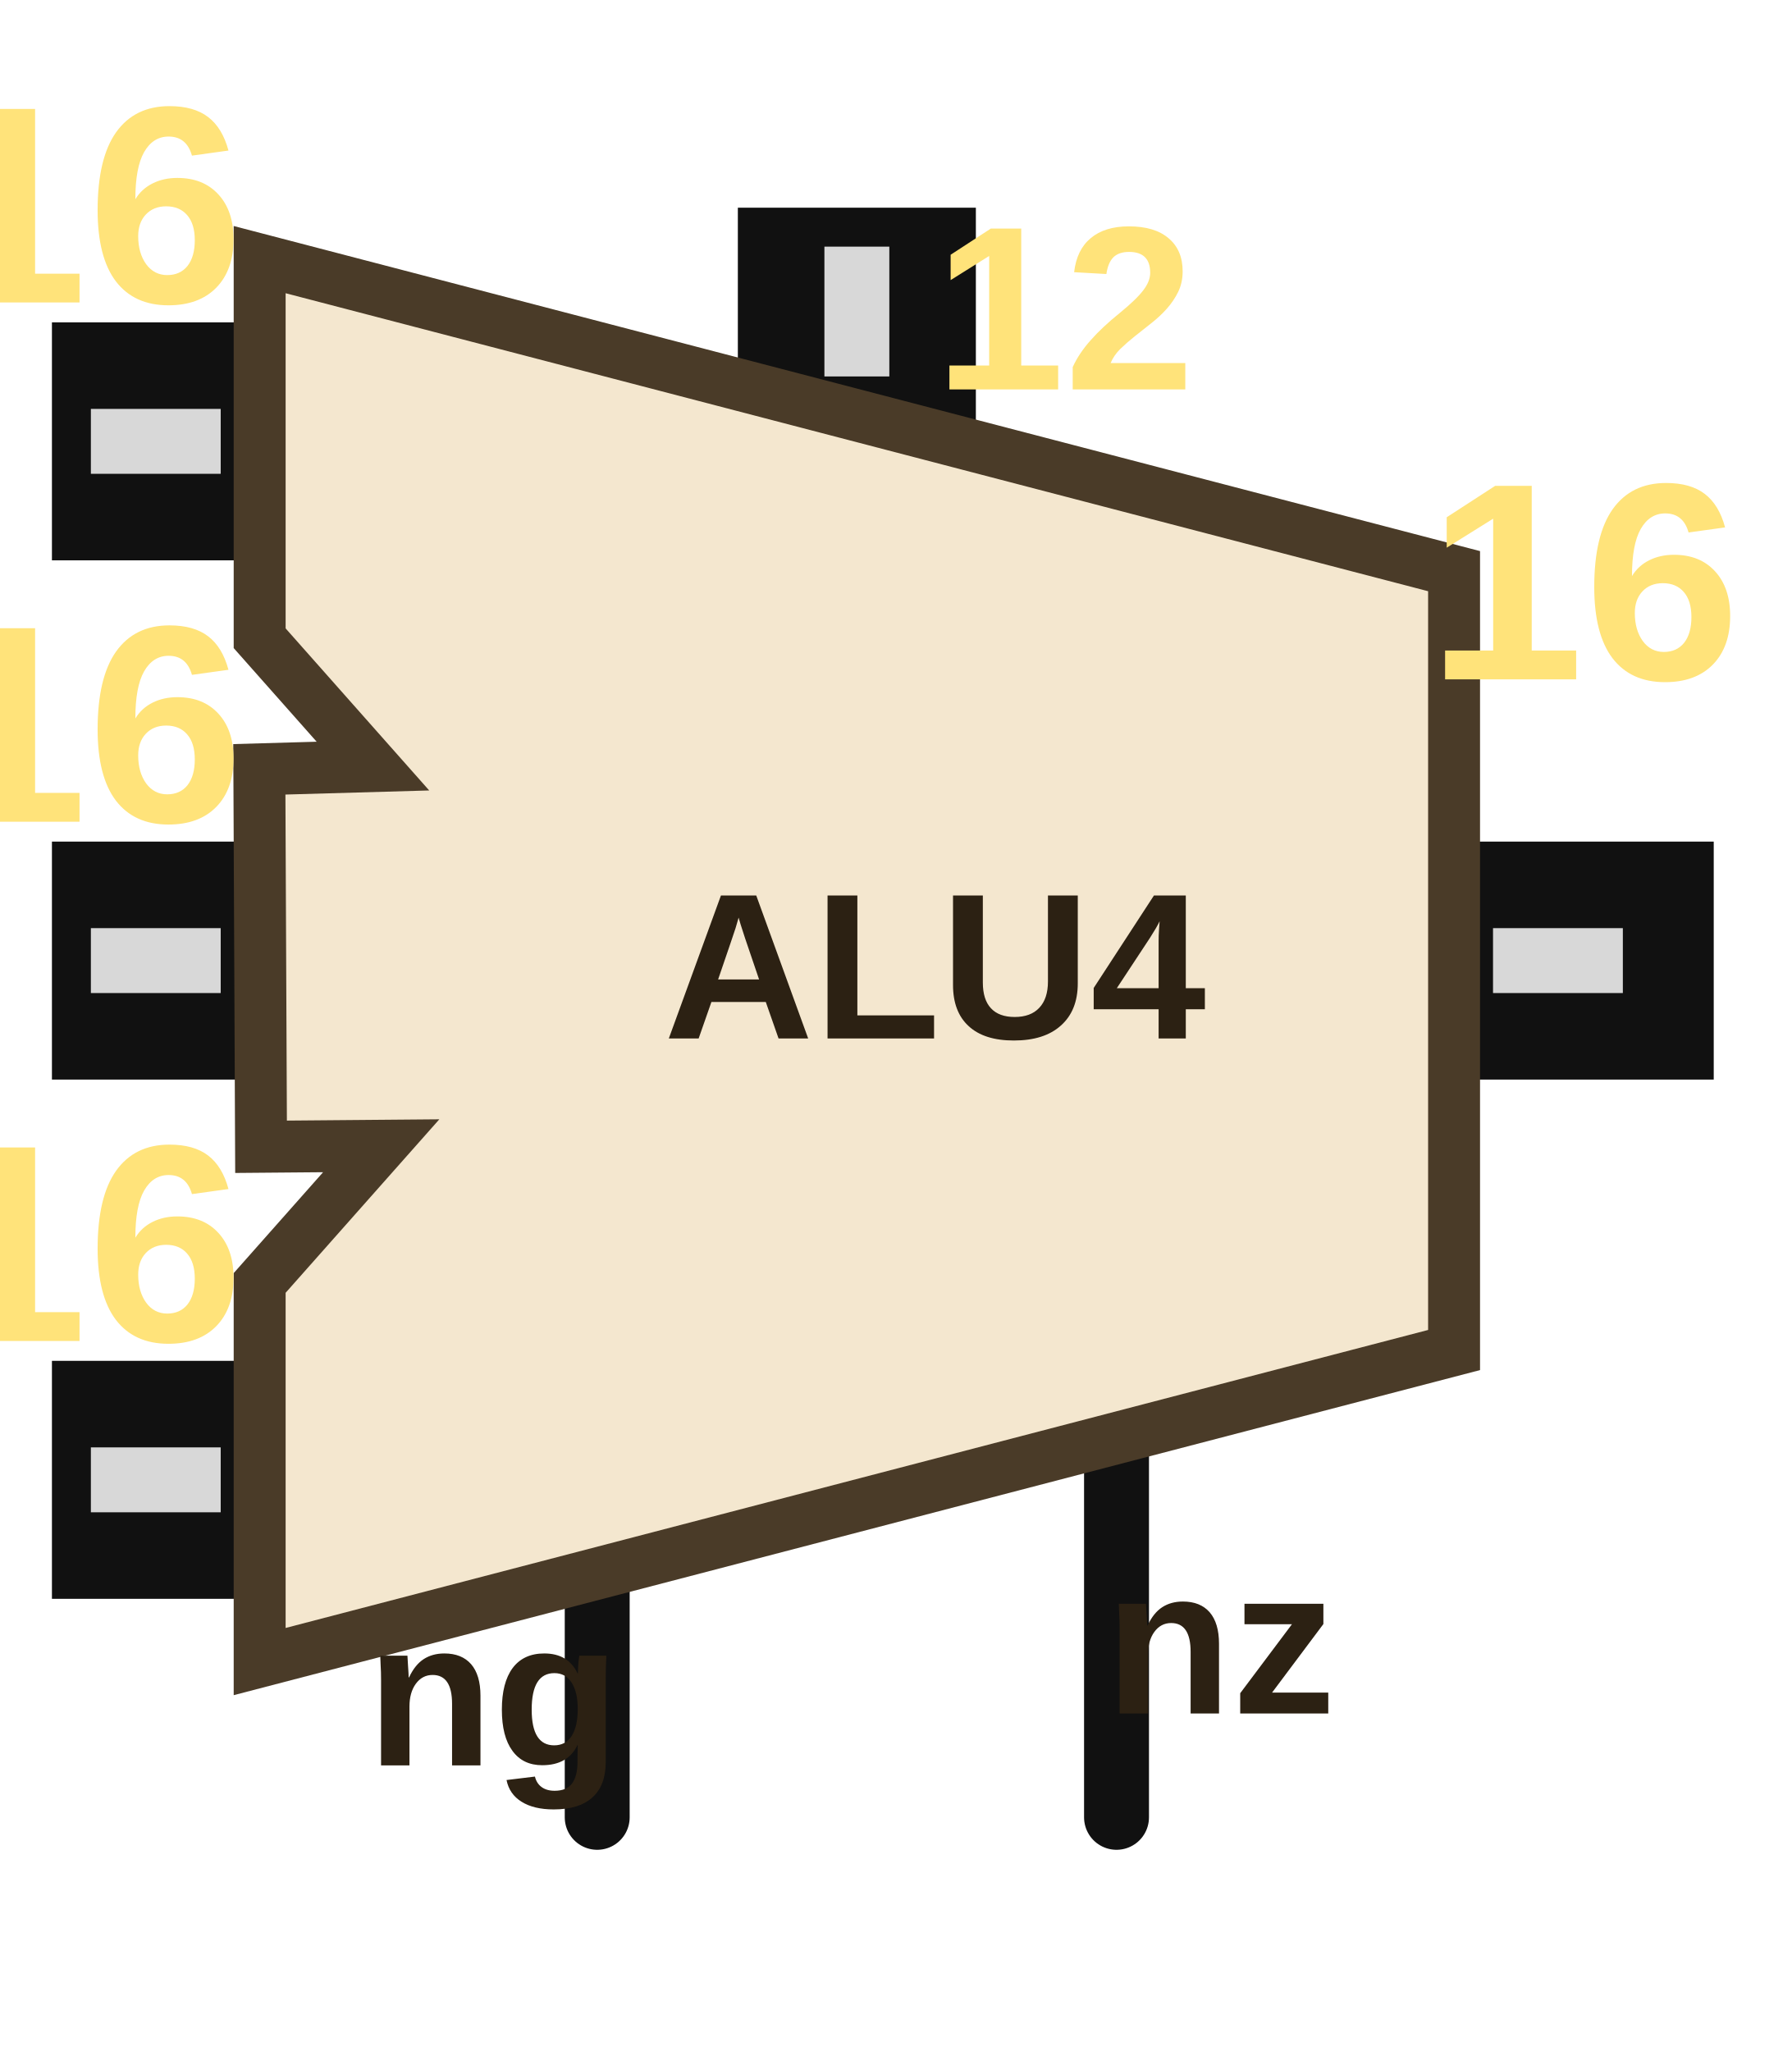
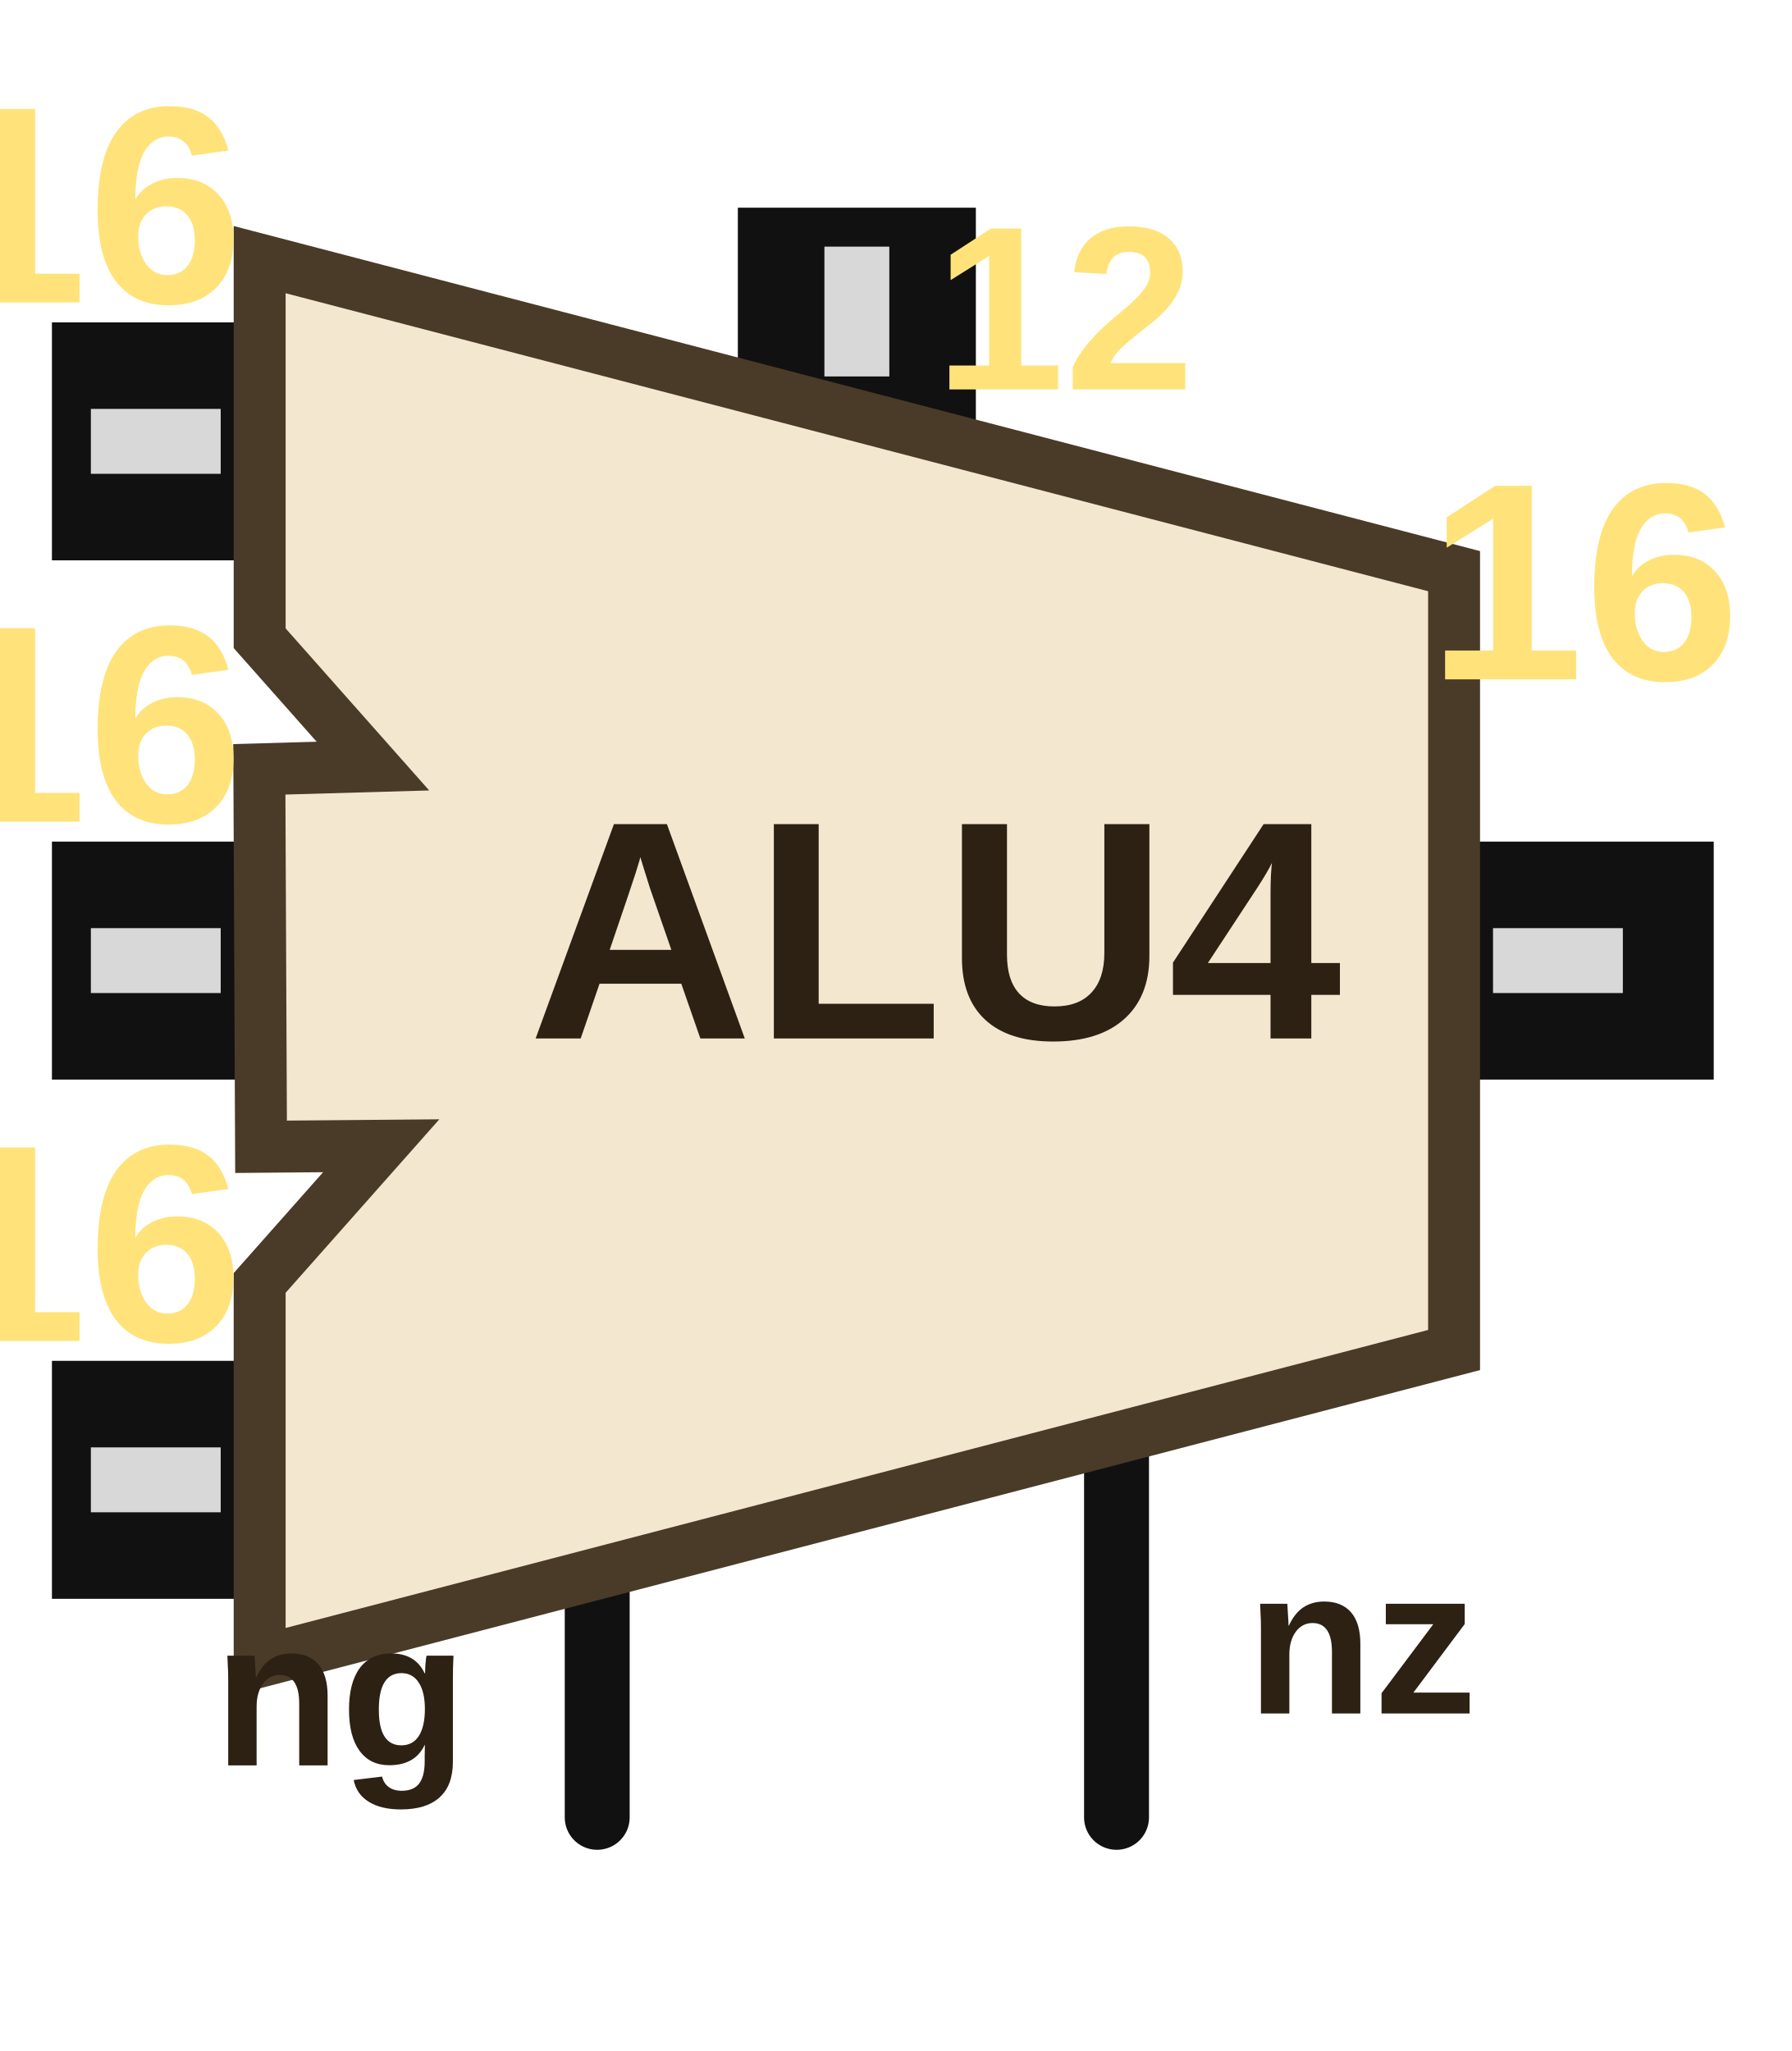
<svg xmlns="http://www.w3.org/2000/svg" viewBox="-66 -74 138 158" version="1.1">
  <style>
    .usercard-body { fill:#f4e7cf; stroke:#4a3b28; stroke-width:4; }
    .usercard-pin { stroke:#111; stroke-width:5; stroke-linecap:round; fill:none; }
    .arith-gate-pin-letter { font-family:Arial,sans-serif; font-size:20px; font-weight:800; fill:#2c2113; text-anchor:middle; }
    .splitter-bar { fill:#111; stroke:none; }
    .splitter-stripe { stroke:#d8d8d8; stroke-width:3; stroke-dasharray:6 3; stroke-linecap:butt; fill:none; }
    .splitter-width-label { fill:#ffe37a; font-family:Arial,sans-serif; font-weight:800; font-size:13px; text-anchor:middle; }
    .alu-out-letter { fill:#2c2113; font-family:Arial,sans-serif; font-weight:800; font-size:16px; text-anchor:middle; }
  </style>
  <rect class="splitter-bar" x="-62" y="-49.167" width="16" height="18.333" />
  <line class="splitter-stripe" x1="-59" y1="-40" x2="-49" y2="-40" style="stroke-width:5;stroke-dasharray:10, 5" />
  <rect class="splitter-bar" x="-62" y="-9.167" width="16" height="18.333" />
  <line class="splitter-stripe" x1="-59" y1="0" x2="-49" y2="0" style="stroke-width:5;stroke-dasharray:10, 5" />
  <rect class="splitter-bar" x="-62" y="30.833" width="16" height="18.333" />
  <line class="splitter-stripe" x1="-59" y1="40" x2="-49" y2="40" style="stroke-width:5;stroke-dasharray:10, 5" />
  <rect class="splitter-bar" x="46" y="-9.167" width="20" height="18.333" />
  <line class="splitter-stripe" x1="49" y1="0" x2="63" y2="0" style="stroke-width:5;stroke-dasharray:10, 5" />
  <rect class="splitter-bar" x="-9.167" y="-58" width="18.333" height="20" />
  <line class="splitter-stripe" x1="0" y1="-55" x2="0" y2="-43" style="stroke-width:5;stroke-dasharray:10, 5" />
  <line class="usercard-pin" x1="-20" y1="44" x2="-20" y2="66" id="out-ng" />
  <line class="usercard-pin" x1="20" y1="36" x2="20" y2="66" id="out-nz" />
  <path class="usercard-body" d="m -46,-54 92,24 V 30 L -46,54 V 24.833 l 9.363,-10.569 -9.256,0.079 -0.131,-29.078 8.749,-0.249 L -46,-24.833 Z" />
-   <text class="arith-gate-pin-letter" x="6" y="6" text-anchor="middle" style="font-size:16px">ALU4</text>
+   <text class="arith-gate-pin-letter" x="6" y="6" text-anchor="middle" style="font-size:24px">ALU4</text>
  <text class="splitter-width-label" x="-59.28" y="-50.699" text-anchor="middle" style="font-size:21.667px">16</text>
  <text class="splitter-width-label" x="-59.28" y="-10.699" text-anchor="middle" style="font-size:21.667px">16</text>
  <text class="splitter-width-label" x="-59.28" y="29.301" text-anchor="middle" style="font-size:21.667px">16</text>
  <text class="splitter-width-label" x="56" y="-21.667" text-anchor="middle" style="font-size:21.667px">16</text>
  <text class="splitter-width-label" x="16" y="-44" text-anchor="start" style="font-size:18px">12</text>
-   <text class="alu-out-letter" x="-28" y="62" id="lbl-ng" text-anchor="end">ng</text>
-   <text class="alu-out-letter" x="28" y="58" id="lbl-nz" text-anchor="start">nz</text>
+   <text class="alu-out-letter" x="-30" y="62" id="lbl-ng" style="text-anchor:end">ng</text>
+   <text class="alu-out-letter" x="30" y="58" id="lbl-nz" style="text-anchor:start">nz</text>
</svg>
